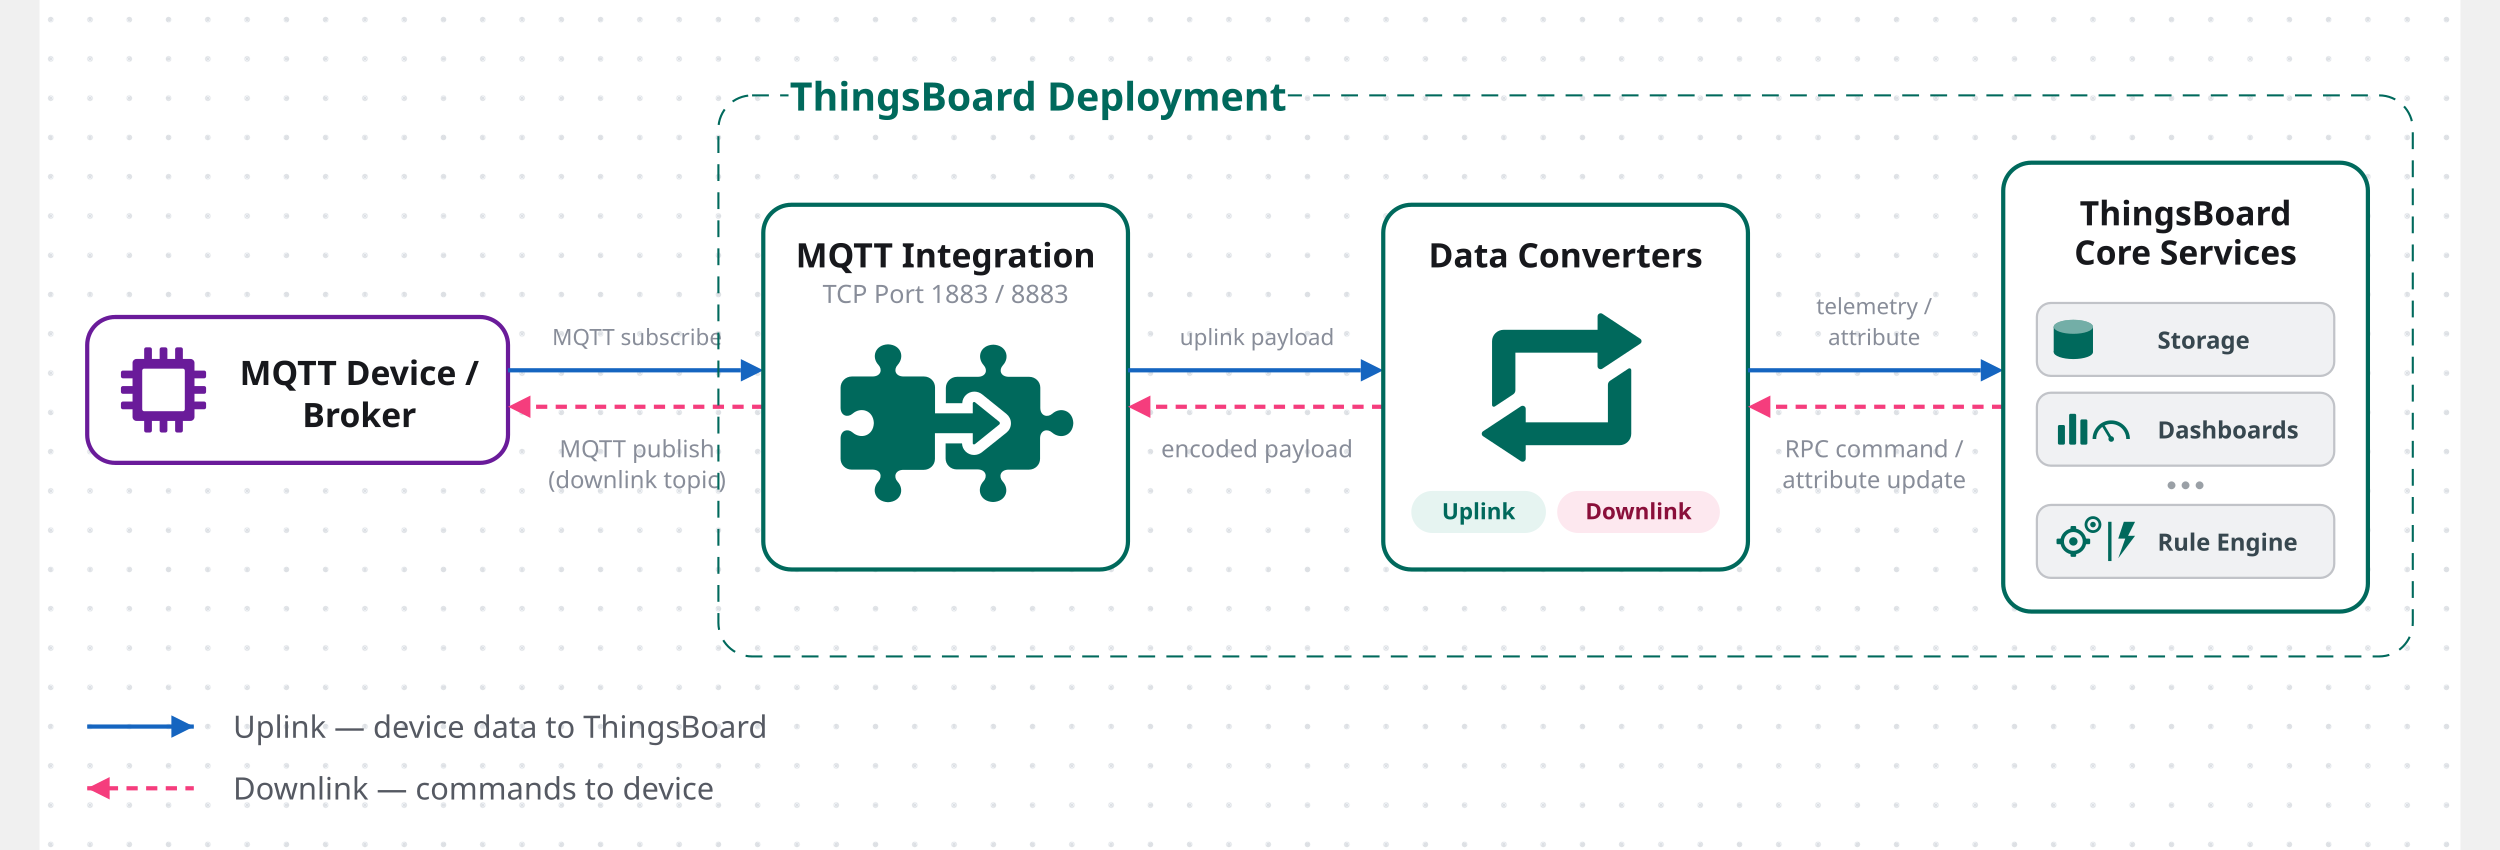
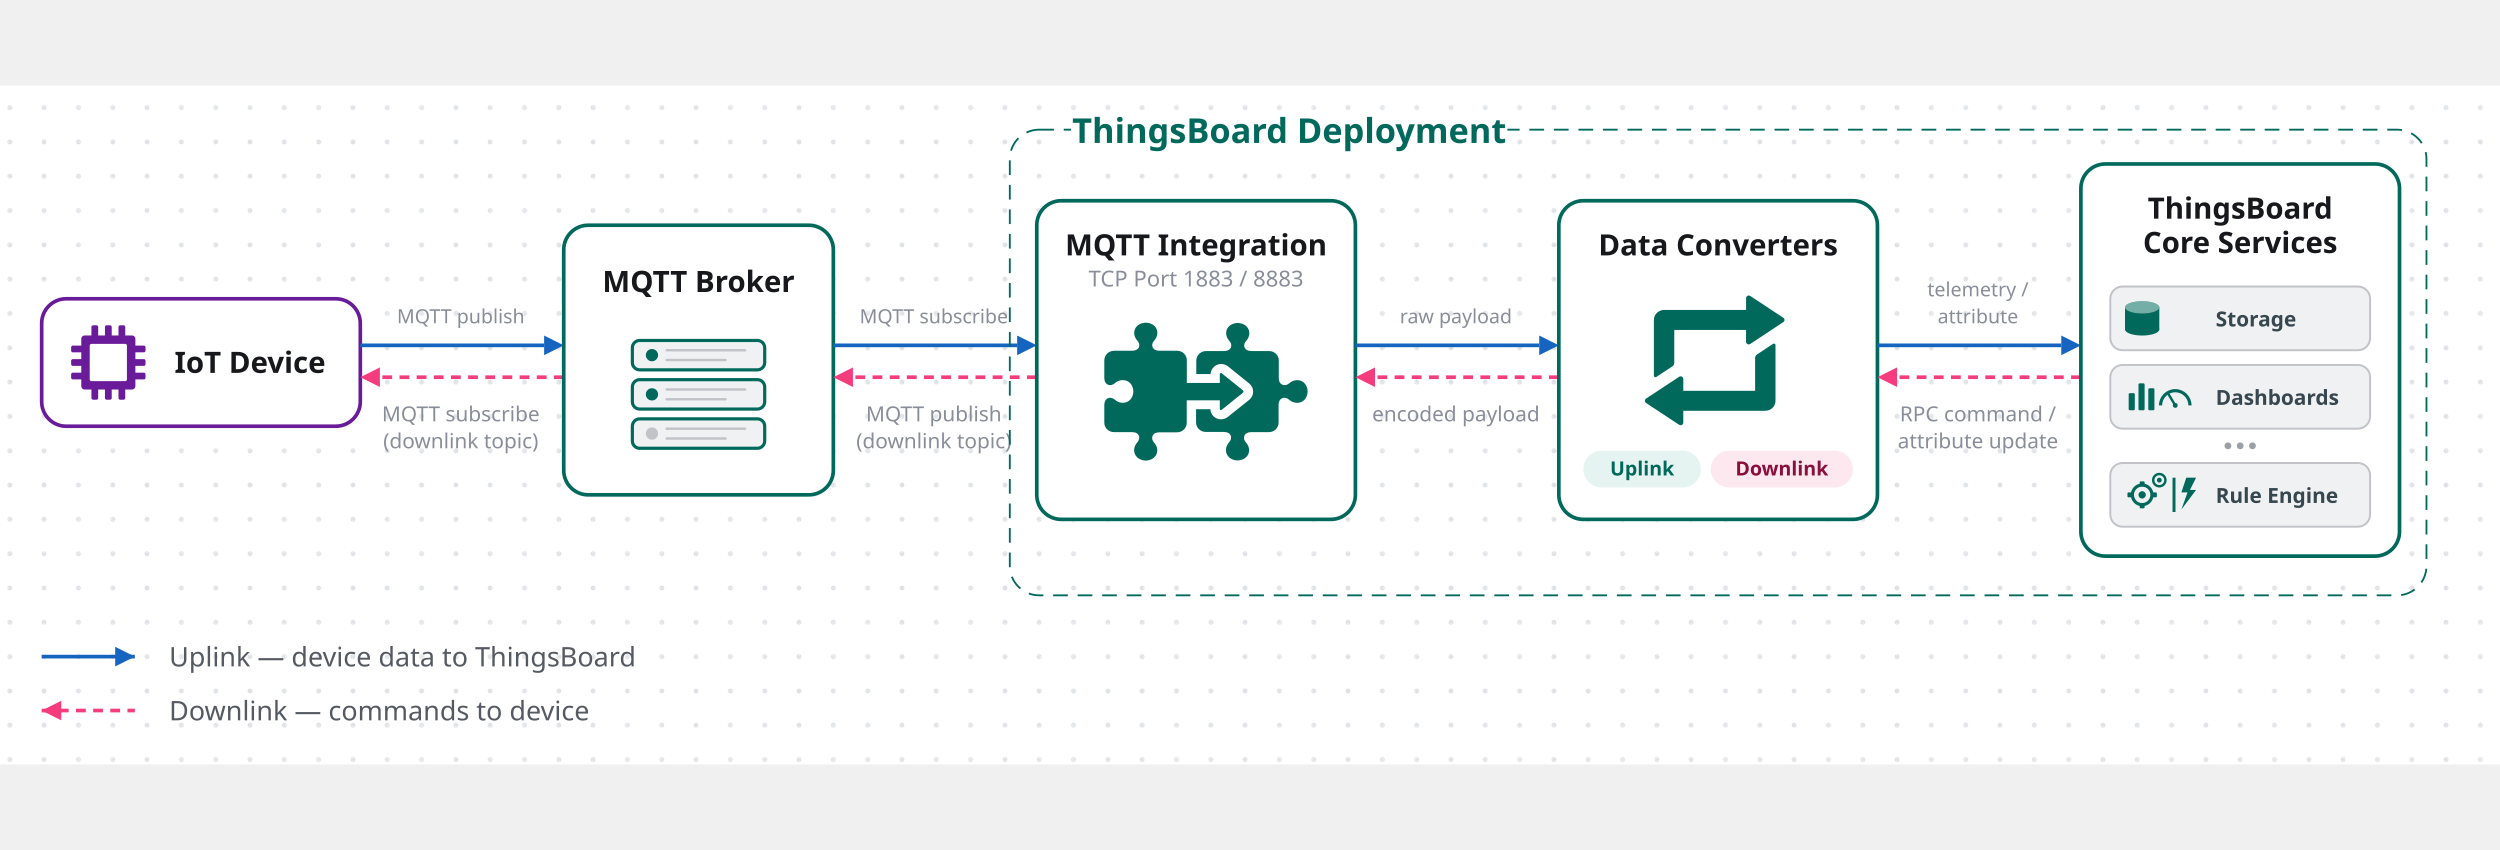
- <svg xmlns="http://www.w3.org/2000/svg" width="1400" height="476" viewBox="-11 0 863 303">
+ <svg xmlns="http://www.w3.org/2000/svg" width="1400" height="476" viewBox="-11 26 1020 277">
  <defs>
    <pattern id="dots" x="0" y="0" width="14" height="14" patternUnits="userSpaceOnUse">
      <circle cx="7" cy="7" r="1" fill="#dde0e4" />
    </pattern>
    <clipPath id="clip0">
-       <path fill="#fff" d="M-11 0h863v303H-11z" />
+       <path fill="#fff" d="M-11 26h1020v277H-11z" />
    </clipPath>
  </defs>
  <g clip-path="url(#clip0)">
-     <path fill="#fff" d="M-11 0h863v303H-11z" />
-     <rect x="-11" width="863" height="303" fill="url(#dots)" />
+     <path fill="#fff" d="M-11 26h1020v277H-11z" />
+     <rect x="-11" y="26" width="1020" height="277" fill="url(#dots)" />
    <g transform="translate(0,33)">
-       <rect x="6" y="80" width="150" height="52" rx="10" fill="#fff" stroke="#6a1b9a" stroke-width="1.5" />
+       <rect x="6" y="80" width="130" height="52" rx="10" fill="#fff" stroke="#6a1b9a" stroke-width="1.5" />
      <g transform="translate(12.5,85.3) scale(0.69)" fill="#6a1b9a">
        <rect x="14" y="14" width="32" height="32" rx="2" fill="#6a1b9a" />
        <rect x="19" y="19" width="22" height="22" rx="1" fill="#fff" />
        <rect x="20" y="8" width="4" height="7" rx="1" />
        <rect x="28" y="8" width="4" height="7" rx="1" />
        <rect x="36" y="8" width="4" height="7" rx="1" />
        <rect x="20" y="45" width="4" height="7" rx="1" />
        <rect x="28" y="45" width="4" height="7" rx="1" />
        <rect x="36" y="45" width="4" height="7" rx="1" />
        <rect x="8" y="20" width="7" height="4" rx="1" />
        <rect x="8" y="28" width="7" height="4" rx="1" />
        <rect x="8" y="36" width="7" height="4" rx="1" />
        <rect x="45" y="20" width="7" height="4" rx="1" />
        <rect x="45" y="28" width="7" height="4" rx="1" />
        <rect x="45" y="36" width="7" height="4" rx="1" />
      </g>
-       <text x="103" y="100" text-anchor="middle" font-family="system-ui,sans-serif" font-size="12" fill="#17181c" font-weight="600" dominant-baseline="middle">MQTT Device /</text>
-       <text x="103" y="115" text-anchor="middle" font-family="system-ui,sans-serif" font-size="12" fill="#17181c" font-weight="600" dominant-baseline="middle">Broker</text>
-       <line x1="156" y1="99" x2="239" y2="99" stroke="#1565c0" stroke-width="1.5" />
-       <polygon points="239,95 247,99 239,103" fill="#1565c0" />
-       <text x="202" y="90" text-anchor="middle" font-family="system-ui,sans-serif" font-size="8" fill="#888d99">MQTT subscribe</text>
-       <line x1="247" y1="112" x2="164" y2="112" stroke="#f53d7d" stroke-width="1.5" stroke-dasharray="4,3" />
-       <polygon points="164,108 156,112 164,116" fill="#f53d7d" />
-       <text x="202" y="130" text-anchor="middle" font-family="system-ui,sans-serif" font-size="8.5" fill="#888d99">MQTT publish</text>
-       <text x="202" y="141" text-anchor="middle" font-family="system-ui,sans-serif" font-size="8.5" fill="#888d99">(downlink topic)</text>
-       <rect x="231" y="1" width="604" height="200" rx="12" fill="none" stroke="#00695c" stroke-width="0.75" stroke-dasharray="6,4" />
-       <rect x="256" y="-6" width="178" height="14" fill="#fff" />
-       <text x="345" y="1" text-anchor="middle" font-family="system-ui,sans-serif" font-size="14" fill="#00695c" font-weight="600" dominant-baseline="central" textLength="174" lengthAdjust="spacing">ThingsBoard Deployment</text>
-       <rect x="247" y="40" width="130" height="130" rx="10" fill="#fff" stroke="#00695c" stroke-width="1.5" />
-       <text x="312" y="53" text-anchor="middle" font-family="system-ui,sans-serif" font-size="12" fill="#17181c" font-weight="600" dominant-baseline="hanging">MQTT Integration</text>
-       <text x="312" y="68" text-anchor="middle" font-family="system-ui,sans-serif" font-size="9" fill="#888d99" dominant-baseline="hanging">TCP Port 1883 / 8883</text>
-       <g transform="matrix(-0.16987,0,0,-0.166552,357.5201,158.5578)" fill="#00695c">
+       <text x="91" y="106" text-anchor="middle" font-family="system-ui,sans-serif" font-size="12" fill="#17181c" font-weight="600" dominant-baseline="middle">IoT Device</text>
+       <line x1="136" y1="99" x2="211" y2="99" stroke="#1565c0" stroke-width="1.5" />
+       <polygon points="211,95 219,99 211,103" fill="#1565c0" />
+       <text x="177" y="90" text-anchor="middle" font-family="system-ui,sans-serif" font-size="8" fill="#888d99">MQTT publish</text>
+       <line x1="219" y1="112" x2="144" y2="112" stroke="#f53d7d" stroke-width="1.5" stroke-dasharray="4,3" />
+       <polygon points="144,108 136,112 144,116" fill="#f53d7d" />
+       <text x="177" y="130" text-anchor="middle" font-family="system-ui,sans-serif" font-size="8.5" fill="#888d99">MQTT subscribe</text>
+       <text x="177" y="141" text-anchor="middle" font-family="system-ui,sans-serif" font-size="8.5" fill="#888d99">(downlink topic)</text>
+       <rect x="219" y="50" width="110" height="110" rx="10" fill="#fff" stroke="#00695c" stroke-width="1.5" />
+       <text x="274" y="73" text-anchor="middle" font-family="system-ui,sans-serif" font-size="12" fill="#17181c" font-weight="600" dominant-baseline="middle">MQTT Broker</text>
+       <g fill="none" stroke="#00695c" stroke-width="1.3" stroke-linecap="round">
+         <rect x="247" y="97" width="54" height="12" rx="3" fill="#f0f1f3" stroke="#00695c" />
+         <circle cx="255" cy="103" r="2.5" fill="#00695c" stroke="none" />
+         <line x1="261" y1="101" x2="293" y2="101" stroke="#c1c3c8" stroke-width="1" />
+         <line x1="261" y1="105" x2="285" y2="105" stroke="#c1c3c8" stroke-width="1" />
+         <rect x="247" y="113" width="54" height="12" rx="3" fill="#f0f1f3" stroke="#00695c" />
+         <circle cx="255" cy="119" r="2.5" fill="#00695c" stroke="none" />
+         <line x1="261" y1="117" x2="293" y2="117" stroke="#c1c3c8" stroke-width="1" />
+         <line x1="261" y1="121" x2="285" y2="121" stroke="#c1c3c8" stroke-width="1" />
+         <rect x="247" y="129" width="54" height="12" rx="3" fill="#f0f1f3" stroke="#00695c" />
+         <circle cx="255" cy="135" r="2.5" fill="#c1c3c8" stroke="none" />
+         <line x1="261" y1="133" x2="293" y2="133" stroke="#c1c3c8" stroke-width="1" />
+         <line x1="261" y1="137" x2="285" y2="137" stroke="#c1c3c8" stroke-width="1" />
+       </g>
+       <line x1="329" y1="99" x2="404" y2="99" stroke="#1565c0" stroke-width="1.5" />
+       <polygon points="404,95 412,99 404,103" fill="#1565c0" />
+       <text x="370" y="90" text-anchor="middle" font-family="system-ui,sans-serif" font-size="8" fill="#888d99">MQTT subscribe</text>
+       <line x1="412" y1="112" x2="337" y2="112" stroke="#f53d7d" stroke-width="1.5" stroke-dasharray="4,3" />
+       <polygon points="337,108 329,112 337,116" fill="#f53d7d" />
+       <text x="370" y="130" text-anchor="middle" font-family="system-ui,sans-serif" font-size="8.5" fill="#888d99">MQTT publish</text>
+       <text x="370" y="141" text-anchor="middle" font-family="system-ui,sans-serif" font-size="8.5" fill="#888d99">(downlink topic)</text>
+       <rect x="401" y="11" width="578" height="190" rx="12" fill="none" stroke="#00695c" stroke-width="0.75" stroke-dasharray="6,4" />
+       <rect x="426" y="4" width="178" height="14" fill="#fff" />
+       <text x="515" y="11" text-anchor="middle" font-family="system-ui,sans-serif" font-size="14" fill="#00695c" font-weight="600" dominant-baseline="central" textLength="174" lengthAdjust="spacing">ThingsBoard Deployment</text>
+       <rect x="412" y="40" width="130" height="130" rx="10" fill="#fff" stroke="#00695c" stroke-width="1.5" />
+       <text x="477" y="53" text-anchor="middle" font-family="system-ui,sans-serif" font-size="12" fill="#17181c" font-weight="600" dominant-baseline="hanging">MQTT Integration</text>
+       <text x="477" y="68" text-anchor="middle" font-family="system-ui,sans-serif" font-size="9" fill="#888d99" dominant-baseline="hanging">TCP Port 1883 / 8883</text>
+       <g transform="matrix(-0.16987,0,0,-0.166552,522.5201,158.5578)" fill="#00695c">
        <path d="m 465.3,145.05 h -43.5 c -17.7,0 -21.8,-14.7 -12.6,-25.3 15.2,-17.2 7.1,-43 -20.2,-44.5 -27.3,1 -35.4,27.3 -20.2,44 9.1,10.1 5.1,25.3 -12.6,25.3 h -42.5 c -12.6,0 -23.3,10.1 -23.3,23.3 v 55.1 h -1 -78.4 v -21.8 c 0,-2 -2.5,-3 -4.6,-1.5 l -51.1,42 c -1.5,1.5 -1.5,4 0,5.6 l 51.1,42 c 2,1.5 4.6,0 4.6,-2 v -21.8 h 78.2 1 v 55.6 c 0,12.6 10.1,23.3 23.3,23.3 H 356 c 17.7,0 21.8,14.7 12.6,24.8 -15.2,17.2 -7.1,43 20.2,44 27.3,-1 35.4,-27.3 20.2,-44 -9.1,-10.1 -5.1,-24.8 12.6,-24.8 h 43 c 13.2,0 23.8,-10.6 23.8,-23.8 v -43.6 c -0.5,-17.2 -15.2,-21.2 -25.3,-12.1 -17.2,15.2 -43.5,7.1 -44.5,-20.2 1,-27.3 27.3,-35.4 44.5,-20.2 10.1,9.1 24.8,5.1 25.3,-12.1 v -44 c 0.1,-12.7 -10,-23.3 -23.1,-23.3 z" />
        <path d="m 244.7,145.45 h -43.5 c -17.7,0 -21.8,-15.2 -12.6,-25.3 15.2,-17.2 7.1,-43.5 -20.2,-44.5 -27.3,1 -35.4,26.8 -20.2,44 9.1,10.1 5.1,25.3 -12.6,25.3 H 93.1 c -13.2,0 -23.3,10.6 -23.3,23.3 v 43.5 c 0,17.7 -15.2,21.8 -25.3,12.6 -17.2,-15.2 -43.5,-7.1 -44.5,20.2 1,27.3 27.3,35.4 44,20.2 10.1,-9.1 25.3,-5.1 25.3,12.6 v 43 c 0,13.2 10.6,23.3 23.3,23.3 h 42.5 c 17.7,0 21.8,14.7 12.6,24.8 -15.2,16.7 -7.1,43 20.2,44 27.3,-1 35.4,-26.8 20.2,-44 -9.1,-10.1 -5.1,-24.8 12.6,-24.8 h 43 c 13.2,0 23.8,-10.6 23.8,-23.8 v -32.7 h -34.4 c -0.5,13.7 -11.7,24.8 -25.3,24.8 -6.1,0 -11.6,-2 -16.2,-5.6 l -51.1,-42 c -6.1,-5.1 -9.6,-12.1 -9.6,-20.2 0,-8.1 3.5,-15.2 9.6,-20.2 l 51.6,-42 c 4.6,-3.5 10.1,-5.6 16.2,-5.6 13.7,0 24.8,11.1 25.3,24.8 H 268 v -32.4 c 0,-13.2 -10.6,-23.3 -23.3,-23.3 z" />
      </g>
-       <line x1="377" y1="99" x2="460" y2="99" stroke="#1565c0" stroke-width="1.5" />
-       <polygon points="460,95 468,99 460,103" fill="#1565c0" />
-       <text x="423" y="90" text-anchor="middle" font-family="system-ui,sans-serif" font-size="8" fill="#888d99">uplink payload</text>
-       <line x1="468" y1="112" x2="385" y2="112" stroke="#f53d7d" stroke-width="1.5" stroke-dasharray="4,3" />
-       <polygon points="385,108 377,112 385,116" fill="#f53d7d" />
-       <text x="423" y="130" text-anchor="middle" font-family="system-ui,sans-serif" font-size="8.5" fill="#888d99">encoded payload</text>
-       <rect x="468" y="40" width="130" height="130" rx="10" fill="#fff" stroke="#00695c" stroke-width="1.5" />
-       <text x="533" y="53" text-anchor="middle" font-family="system-ui,sans-serif" font-size="12" fill="#17181c" font-weight="600" dominant-baseline="hanging">Data Converters</text>
-       <g transform="matrix(0.217828,0,0,0.213574,478.2844,73.1842)" fill="#00695c">
+       <line x1="542" y1="99" x2="617" y2="99" stroke="#1565c0" stroke-width="1.5" />
+       <polygon points="617,95 625,99 617,103" fill="#1565c0" />
+       <text x="583" y="90" text-anchor="middle" font-family="system-ui,sans-serif" font-size="8" fill="#888d99">raw payload</text>
+       <line x1="625" y1="112" x2="550" y2="112" stroke="#f53d7d" stroke-width="1.5" stroke-dasharray="4,3" />
+       <polygon points="550,108 542,112 550,116" fill="#f53d7d" />
+       <text x="583" y="130" text-anchor="middle" font-family="system-ui,sans-serif" font-size="8.5" fill="#888d99">encoded payload</text>
+       <rect x="625" y="40" width="130" height="130" rx="10" fill="#fff" stroke="#00695c" stroke-width="1.5" />
+       <text x="690" y="53" text-anchor="middle" font-family="system-ui,sans-serif" font-size="12" fill="#17181c" font-weight="600" dominant-baseline="hanging">Data Converters</text>
+       <g transform="matrix(0.217828,0,0,0.213574,635.2844,73.1842)" fill="#00695c">
        <path d="m 373.23,68.177 -61.8,-41.6 c -3.4,-2.3 -7.9,0.1 -7.9,4.2 v 22.5 h -153.6 c -10.6,0 -19.1,8.6 -19.1,19.1 v 106.5 c 0,2.3 2.6,3.7 4.5,2.4 l 30,-20.2 c 2.3,-1.5 3.7,-4.1 3.7,-6.9 v -62.7 h 134.4 v 22.5 c 0,4.1 4.5,6.5 7.9,4.2 l 61.8,-41.6 c 3.1,-2 3.1,-6.4 0.1,-8.4 z" />
        <path d="m 354.13,117.98 -30,20.2 c -2.3,1.5 -3.7,4.1 -3.7,6.9 v 62.6 h -134.5 v -22.5 c 0,-4.1 -4.5,-6.5 -7.9,-4.2 l -61.8,41.6 c -3,2 -3,6.4 0,8.4 l 61.8,41.6 c 3.4,2.3 7.9,-0.1 7.9,-4.2 v -22.5 h 153.5 c 10.6,0.1 19.2,-8.5 19.2,-19.1 v -106.4 c 0,-2.3 -2.6,-3.7 -4.5,-2.4 z" />
      </g>
-       <rect x="478" y="142" width="48" height="15" rx="7.5" fill="#e6f4f1" />
-       <text x="502" y="149" text-anchor="middle" font-family="system-ui,sans-serif" font-size="8" fill="#00695c" font-weight="700" dominant-baseline="central">Uplink</text>
-       <rect x="530" y="142" width="58" height="15" rx="7.5" fill="#fde8ef" />
-       <text x="559" y="149" text-anchor="middle" font-family="system-ui,sans-serif" font-size="8" fill="#8a0f3a" font-weight="700" dominant-baseline="central">Downlink</text>
-       <line x1="598" y1="99" x2="681" y2="99" stroke="#1565c0" stroke-width="1.5" />
-       <polygon points="681,95 689,99 681,103" fill="#1565c0" />
-       <text x="643" y="79" text-anchor="middle" font-family="system-ui,sans-serif" font-size="8" fill="#888d99">telemetry /</text>
-       <text x="643" y="90" text-anchor="middle" font-family="system-ui,sans-serif" font-size="8" fill="#888d99">attribute</text>
-       <line x1="689" y1="112" x2="606" y2="112" stroke="#f53d7d" stroke-width="1.5" stroke-dasharray="4,3" />
-       <polygon points="606,108 598,112 606,116" fill="#f53d7d" />
-       <text x="643" y="130" text-anchor="middle" font-family="system-ui,sans-serif" font-size="8.5" fill="#888d99">RPC command /</text>
-       <text x="643" y="141" text-anchor="middle" font-family="system-ui,sans-serif" font-size="8.5" fill="#888d99">attribute update</text>
-       <rect x="689" y="25" width="130" height="160" rx="10" fill="#fff" stroke="#00695c" stroke-width="1.5" />
-       <text x="754" y="38" text-anchor="middle" font-family="system-ui,sans-serif" font-size="12" fill="#17181c" font-weight="600" dominant-baseline="hanging">ThingsBoard</text>
-       <text x="754" y="52" text-anchor="middle" font-family="system-ui,sans-serif" font-size="12" fill="#17181c" font-weight="600" dominant-baseline="hanging">Core Services</text>
-       <g transform="translate(0,25)">
+       <rect x="635" y="142" width="48" height="15" rx="7.5" fill="#e6f4f1" />
+       <text x="659" y="149" text-anchor="middle" font-family="system-ui,sans-serif" font-size="8" fill="#00695c" font-weight="700" dominant-baseline="central">Uplink</text>
+       <rect x="687" y="142" width="58" height="15" rx="7.5" fill="#fde8ef" />
+       <text x="716" y="149" text-anchor="middle" font-family="system-ui,sans-serif" font-size="8" fill="#8a0f3a" font-weight="700" dominant-baseline="central">Downlink</text>
+       <line x1="755" y1="99" x2="830" y2="99" stroke="#1565c0" stroke-width="1.5" />
+       <polygon points="830,95 838,99 830,103" fill="#1565c0" />
+       <text x="796" y="79" text-anchor="middle" font-family="system-ui,sans-serif" font-size="8" fill="#888d99">telemetry /</text>
+       <text x="796" y="90" text-anchor="middle" font-family="system-ui,sans-serif" font-size="8" fill="#888d99">attribute</text>
+       <line x1="838" y1="112" x2="763" y2="112" stroke="#f53d7d" stroke-width="1.5" stroke-dasharray="4,3" />
+       <polygon points="763,108 755,112 763,116" fill="#f53d7d" />
+       <text x="796" y="130" text-anchor="middle" font-family="system-ui,sans-serif" font-size="8.5" fill="#888d99">RPC command /</text>
+       <text x="796" y="141" text-anchor="middle" font-family="system-ui,sans-serif" font-size="8.5" fill="#888d99">attribute update</text>
+       <rect x="838" y="25" width="130" height="160" rx="10" fill="#fff" stroke="#00695c" stroke-width="1.5" />
+       <text x="903" y="38" text-anchor="middle" font-family="system-ui,sans-serif" font-size="12" fill="#17181c" font-weight="600" dominant-baseline="hanging">ThingsBoard</text>
+       <text x="903" y="52" text-anchor="middle" font-family="system-ui,sans-serif" font-size="12" fill="#17181c" font-weight="600" dominant-baseline="hanging">Core Services</text>
+       <g transform="translate(149,25)">
        <rect x="701" y="50" width="106" height="26" rx="5" fill="#f0f1f3" stroke="#c1c3c8" stroke-width=".8" />
        <g fill="#00695c" transform="translate(45,-6.5)">
          <ellipse cx="669" cy="65" rx="7" ry="2.5" fill="#00695c" />
          <rect x="662" y="65" width="14" height="9" fill="#00695c" />
          <ellipse cx="669" cy="74" rx="7" ry="2.5" fill="#00695c" />
          <ellipse cx="669" cy="65" rx="7" ry="2.5" fill="#e6f4f1" opacity=".5" />
        </g>
        <text x="744" y="63" text-anchor="start" font-family="system-ui,sans-serif" font-size="8.5" fill="#37474f" font-weight="600" dominant-baseline="central">Storage</text>
        <rect x="701" y="82" width="106" height="26" rx="5" fill="#f0f1f3" stroke="#c1c3c8" stroke-width=".8" />
        <g fill="#00695c" transform="translate(47.5,-5.5)">
          <rect x="661" y="99" width="2.5" height="7" rx=".5" />
          <rect x="665" y="95" width="2.5" height="11" rx=".5" />
          <rect x="669" y="97" width="2.5" height="9" rx=".5" />
          <path d="M674,104 a6,6 0 0,1 12,0" fill="none" stroke="#00695c" stroke-width="1.3" />
          <line x1="680" y1="104" x2="677" y2="99" stroke="#00695c" stroke-width="1" stroke-linecap="round" />
          <circle cx="680" cy="104" r="1" fill="#00695c" />
        </g>
        <text x="744" y="95" text-anchor="start" font-family="system-ui,sans-serif" font-size="8.5" fill="#37474f" font-weight="600" dominant-baseline="central">Dashboards</text>
        <circle cx="749" cy="115" r="1.4" fill="#9aa0a6" />
        <circle cx="754" cy="115" r="1.4" fill="#9aa0a6" />
        <circle cx="759" cy="115" r="1.4" fill="#9aa0a6" />
        <rect x="701" y="122" width="106" height="26" rx="5" fill="#f0f1f3" stroke="#c1c3c8" stroke-width=".8" />
        <g fill="#00695c" transform="translate(49,0)">
          <circle cx="665" cy="135" r="4" fill="none" stroke="#00695c" stroke-width="1.3" />
          <circle cx="665" cy="135" r="1.5" fill="#00695c" />
          <rect x="664" y="129.5" width="2" height="2" rx=".4" />
          <rect x="664" y="138.5" width="2" height="2" rx=".4" />
          <rect x="659" y="134" width="2" height="2" rx=".4" />
          <rect x="669" y="134" width="2" height="2" rx=".4" />
          <circle cx="672" cy="129" r="2.5" fill="none" stroke="#00695c" stroke-width="1" />
          <circle cx="672" cy="129" r="1" fill="#00695c" />
          <line x1="678" y1="128" x2="678" y2="142" stroke="#00695c" stroke-width="1.2" />
          <polygon points="683,128 681,134 683.5,134 681,141 687,133 684.5,133 687,128" fill="#00695c" />
        </g>
        <text x="744" y="135" text-anchor="start" font-family="system-ui,sans-serif" font-size="8.5" fill="#37474f" font-weight="600" dominant-baseline="central">Rule Engine</text>
      </g>
      <line x1="6" y1="226" x2="44" y2="226" stroke="#1565c0" stroke-width="1.5" />
      <polygon points="36,222 44,226 36,230" fill="#1565c0" />
      <text x="58" y="230" font-family="system-ui,sans-serif" font-size="11" fill="#555962">Uplink — device data to ThingsBoard</text>
      <line x1="6" y1="248" x2="44" y2="248" stroke="#f53d7d" stroke-width="1.5" stroke-dasharray="4,3" />
      <polygon points="14,244 6,248 14,252" fill="#f53d7d" />
      <text x="58" y="252" font-family="system-ui,sans-serif" font-size="11" fill="#555962">Downlink — commands to device</text>
    </g>
  </g>
</svg>
